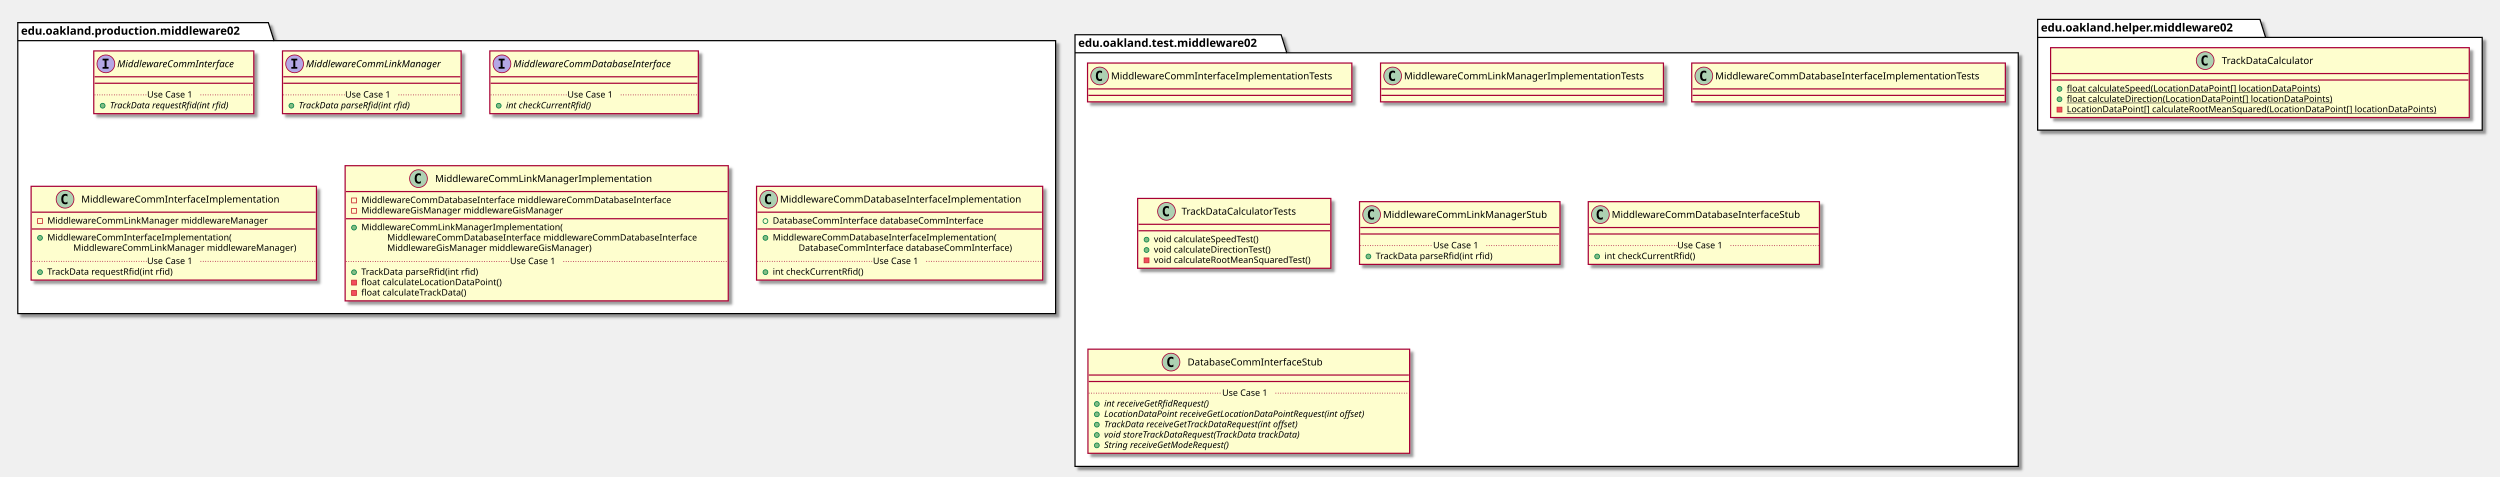
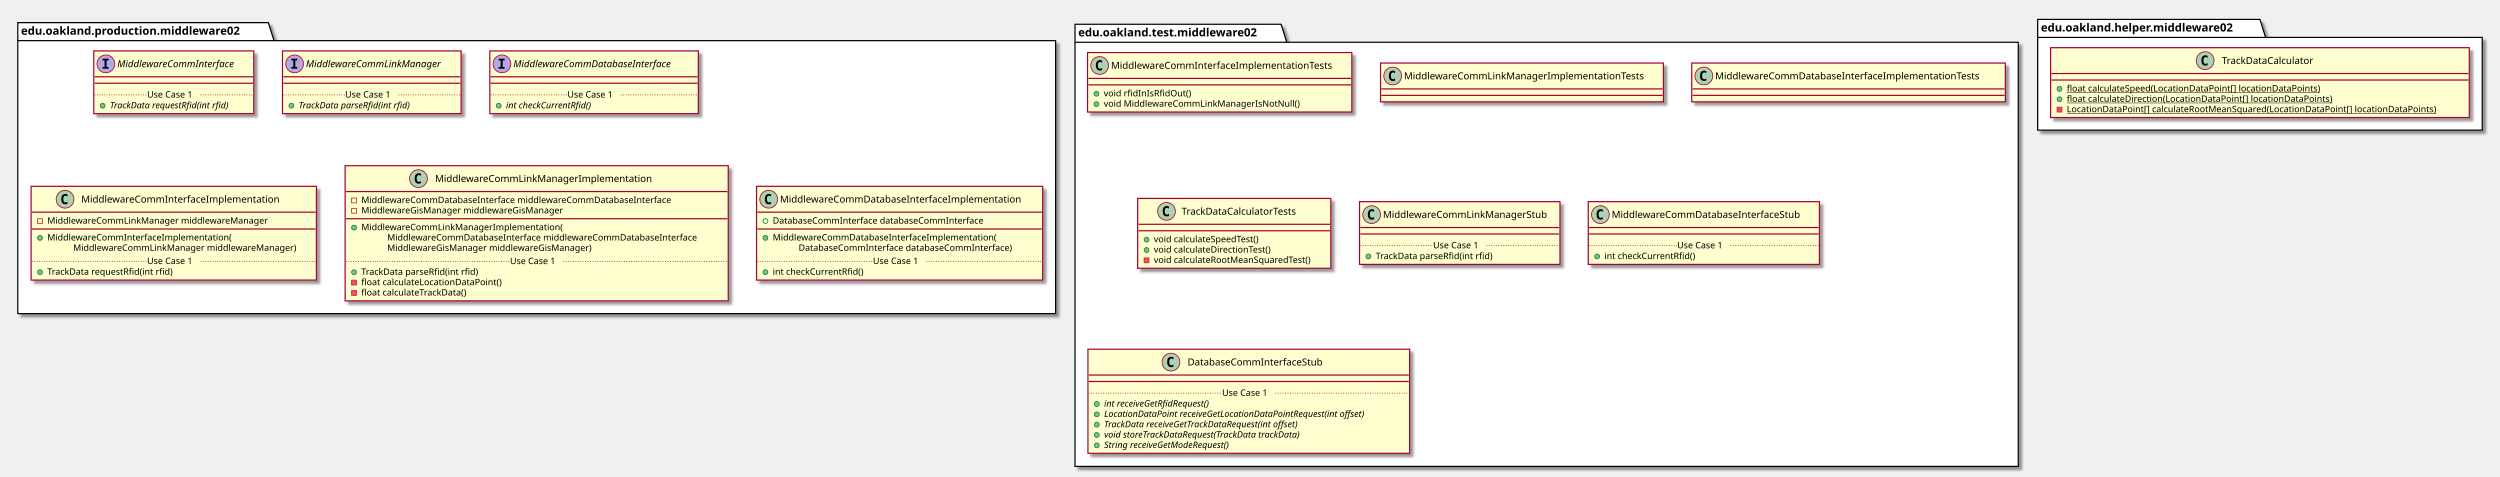
<svg xmlns="http://www.w3.org/2000/svg" contentScriptType="application/ecmascript" contentStyleType="text/css" height="589px" preserveAspectRatio="none" style="width:3093px;height:589px;" version="1.1" viewBox="0 0 3093 589" width="3093px" zoomAndPan="magnify">
  <defs>
-     <filter height="300%" id="f16h0yauale6p2" width="300%" x="-1" y="-1">
+     <filter height="300%" id="f1a4ef5t78n4uz" width="300%" x="-1" y="-1">
      <feGaussianBlur result="blurOut" stdDeviation="2.0" />
      <feColorMatrix in="blurOut" result="blurOut2" type="matrix" values="0 0 0 0 0 0 0 0 0 0 0 0 0 0 0 0 0 0 .4 0" />
      <feOffset dx="4.0" dy="4.0" in="blurOut2" result="blurOut3" />
      <feBlend in="SourceGraphic" in2="blurOut3" mode="normal" />
    </filter>
  </defs>
  <g>
-     <polygon fill="#FFFFFF" filter="url(#f16h0yauale6p2)" points="22,28,332,28,339,50.297,1306,50.297,1306,388,22,388,22,28" style="stroke: #000000; stroke-width: 1.5;" />
+     <polygon fill="#FFFFFF" filter="url(#f1a4ef5t78n4uz)" points="22,28,332,28,339,50.297,1306,50.297,1306,388,22,388,22,28" style="stroke: #000000; stroke-width: 1.5;" />
    <line style="stroke: #000000; stroke-width: 1.5;" x1="22" x2="339" y1="50.297" y2="50.297" />
    <text fill="#000000" font-family="sans-serif" font-size="14" font-weight="bold" lengthAdjust="spacingAndGlyphs" textLength="304" x="26" y="42.995">edu.oakland.production.middleware02</text>
-     <polygon fill="#FFFFFF" filter="url(#f16h0yauale6p2)" points="1330,43,1585,43,1592,65.297,2497,65.297,2497,577,1330,577,1330,43" style="stroke: #000000; stroke-width: 1.5;" />
-     <line style="stroke: #000000; stroke-width: 1.5;" x1="1330" x2="1592" y1="65.297" y2="65.297" />
-     <text fill="#000000" font-family="sans-serif" font-size="14" font-weight="bold" lengthAdjust="spacingAndGlyphs" textLength="249" x="1334" y="57.995">edu.oakland.test.middleware02</text>
-     <polygon fill="#FFFFFF" filter="url(#f16h0yauale6p2)" points="2521,24,2796,24,2803,46.297,3071,46.297,3071,161,2521,161,2521,24" style="stroke: #000000; stroke-width: 1.5;" />
+     <polygon fill="#FFFFFF" filter="url(#f1a4ef5t78n4uz)" points="1330,30,1585,30,1592,52.297,2497,52.297,2497,577,1330,577,1330,30" style="stroke: #000000; stroke-width: 1.5;" />
+     <line style="stroke: #000000; stroke-width: 1.5;" x1="1330" x2="1592" y1="52.297" y2="52.297" />
+     <text fill="#000000" font-family="sans-serif" font-size="14" font-weight="bold" lengthAdjust="spacingAndGlyphs" textLength="249" x="1334" y="44.995">edu.oakland.test.middleware02</text>
+     <polygon fill="#FFFFFF" filter="url(#f1a4ef5t78n4uz)" points="2521,24,2796,24,2803,46.297,3071,46.297,3071,161,2521,161,2521,24" style="stroke: #000000; stroke-width: 1.5;" />
    <line style="stroke: #000000; stroke-width: 1.5;" x1="2521" x2="2803" y1="46.297" y2="46.297" />
    <text fill="#000000" font-family="sans-serif" font-size="14" font-weight="bold" lengthAdjust="spacingAndGlyphs" textLength="269" x="2525" y="38.995">edu.oakland.helper.middleware02</text>
-     <rect fill="#FEFECE" filter="url(#f16h0yauale6p2)" height="77.609" id="MiddlewareCommInterface" style="stroke: #A80036; stroke-width: 1.5;" width="198" x="116" y="63" />
+     <rect fill="#FEFECE" filter="url(#f1a4ef5t78n4uz)" height="77.609" id="MiddlewareCommInterface" style="stroke: #A80036; stroke-width: 1.5;" width="198" x="116" y="63" />
    <ellipse cx="131" cy="79" fill="#B4A7E5" rx="11" ry="11" style="stroke: #A80036; stroke-width: 1.0;" />
    <path d="M126.922,74.766 L126.922,72.609 L134.312,72.609 L134.312,74.766 L131.844,74.766 L131.844,82.844 L134.312,82.844 L134.312,85 L126.922,85 L126.922,82.844 L129.391,82.844 L129.391,74.766 L126.922,74.766 Z " />
    <text fill="#000000" font-family="sans-serif" font-size="12" font-style="italic" lengthAdjust="spacingAndGlyphs" textLength="166" x="145" y="83.154">MiddlewareCommInterface</text>
    <line style="stroke: #A80036; stroke-width: 1.5;" x1="117" x2="313" y1="95" y2="95" />
    <line style="stroke: #A80036; stroke-width: 1.5;" x1="117" x2="313" y1="103" y2="103" />
    <ellipse cx="127" cy="130.805" fill="#84BE84" rx="3" ry="3" style="stroke: #038048; stroke-width: 1.0;" />
    <text fill="#000000" font-family="sans-serif" font-size="11" font-style="italic" lengthAdjust="spacingAndGlyphs" textLength="171" x="136" y="134.015">TrackData requestRfid(int rfid)</text>
    <line style="stroke: #A80036; stroke-width: 1.0; stroke-dasharray: 1.0,2.0;" x1="117" x2="182" y1="117.402" y2="117.402" />
    <text fill="#000000" font-family="sans-serif" font-size="11" lengthAdjust="spacingAndGlyphs" textLength="66" x="182" y="120.71">Use Case 1</text>
    <line style="stroke: #A80036; stroke-width: 1.0; stroke-dasharray: 1.0,2.0;" x1="248" x2="313" y1="117.402" y2="117.402" />
-     <rect fill="#FEFECE" filter="url(#f16h0yauale6p2)" height="77.609" id="MiddlewareCommLinkManager" style="stroke: #A80036; stroke-width: 1.5;" width="221" x="349.5" y="63" />
+     <rect fill="#FEFECE" filter="url(#f1a4ef5t78n4uz)" height="77.609" id="MiddlewareCommLinkManager" style="stroke: #A80036; stroke-width: 1.5;" width="221" x="349.5" y="63" />
    <ellipse cx="364.5" cy="79" fill="#B4A7E5" rx="11" ry="11" style="stroke: #A80036; stroke-width: 1.0;" />
    <path d="M360.422,74.766 L360.422,72.609 L367.812,72.609 L367.812,74.766 L365.344,74.766 L365.344,82.844 L367.812,82.844 L367.812,85 L360.422,85 L360.422,82.844 L362.891,82.844 L362.891,74.766 L360.422,74.766 Z " />
    <text fill="#000000" font-family="sans-serif" font-size="12" font-style="italic" lengthAdjust="spacingAndGlyphs" textLength="189" x="378.5" y="83.154">MiddlewareCommLinkManager</text>
    <line style="stroke: #A80036; stroke-width: 1.5;" x1="350.5" x2="569.5" y1="95" y2="95" />
    <line style="stroke: #A80036; stroke-width: 1.5;" x1="350.5" x2="569.5" y1="103" y2="103" />
    <ellipse cx="360.5" cy="130.805" fill="#84BE84" rx="3" ry="3" style="stroke: #038048; stroke-width: 1.0;" />
    <text fill="#000000" font-family="sans-serif" font-size="11" font-style="italic" lengthAdjust="spacingAndGlyphs" textLength="160" x="369.5" y="134.015">TrackData parseRfid(int rfid)</text>
    <line style="stroke: #A80036; stroke-width: 1.0; stroke-dasharray: 1.0,2.0;" x1="350.5" x2="427" y1="117.402" y2="117.402" />
    <text fill="#000000" font-family="sans-serif" font-size="11" lengthAdjust="spacingAndGlyphs" textLength="66" x="427" y="120.71">Use Case 1</text>
    <line style="stroke: #A80036; stroke-width: 1.0; stroke-dasharray: 1.0,2.0;" x1="493" x2="569.5" y1="117.402" y2="117.402" />
-     <rect fill="#FEFECE" filter="url(#f16h0yauale6p2)" height="77.609" id="MiddlewareCommDatabaseInterface" style="stroke: #A80036; stroke-width: 1.5;" width="258" x="606" y="63" />
+     <rect fill="#FEFECE" filter="url(#f1a4ef5t78n4uz)" height="77.609" id="MiddlewareCommDatabaseInterface" style="stroke: #A80036; stroke-width: 1.5;" width="258" x="606" y="63" />
    <ellipse cx="621" cy="79" fill="#B4A7E5" rx="11" ry="11" style="stroke: #A80036; stroke-width: 1.0;" />
    <path d="M616.922,74.766 L616.922,72.609 L624.312,72.609 L624.312,74.766 L621.844,74.766 L621.844,82.844 L624.312,82.844 L624.312,85 L616.922,85 L616.922,82.844 L619.391,82.844 L619.391,74.766 L616.922,74.766 Z " />
    <text fill="#000000" font-family="sans-serif" font-size="12" font-style="italic" lengthAdjust="spacingAndGlyphs" textLength="226" x="635" y="83.154">MiddlewareCommDatabaseInterface</text>
    <line style="stroke: #A80036; stroke-width: 1.5;" x1="607" x2="863" y1="95" y2="95" />
    <line style="stroke: #A80036; stroke-width: 1.5;" x1="607" x2="863" y1="103" y2="103" />
    <ellipse cx="617" cy="130.805" fill="#84BE84" rx="3" ry="3" style="stroke: #038048; stroke-width: 1.0;" />
    <text fill="#000000" font-family="sans-serif" font-size="11" font-style="italic" lengthAdjust="spacingAndGlyphs" textLength="123" x="626" y="134.015">int checkCurrentRfid()</text>
    <line style="stroke: #A80036; stroke-width: 1.0; stroke-dasharray: 1.0,2.0;" x1="607" x2="702" y1="117.402" y2="117.402" />
    <text fill="#000000" font-family="sans-serif" font-size="11" lengthAdjust="spacingAndGlyphs" textLength="66" x="702" y="120.71">Use Case 1</text>
    <line style="stroke: #A80036; stroke-width: 1.0; stroke-dasharray: 1.0,2.0;" x1="768" x2="863" y1="117.402" y2="117.402" />
-     <rect fill="#FEFECE" filter="url(#f16h0yauale6p2)" height="116.023" id="MiddlewareCommInterfaceImplementation" style="stroke: #A80036; stroke-width: 1.5;" width="353" x="38.5" y="230.5" />
+     <rect fill="#FEFECE" filter="url(#f1a4ef5t78n4uz)" height="116.023" id="MiddlewareCommInterfaceImplementation" style="stroke: #A80036; stroke-width: 1.5;" width="353" x="38.5" y="230.5" />
    <ellipse cx="80.5" cy="246.5" fill="#ADD1B2" rx="11" ry="11" style="stroke: #A80036; stroke-width: 1.0;" />
    <path d="M83.469,252.141 Q82.891,252.438 82.25,252.578 Q81.609,252.734 80.906,252.734 Q78.406,252.734 77.078,251.094 Q75.766,249.438 75.766,246.312 Q75.766,243.188 77.078,241.531 Q78.406,239.875 80.906,239.875 Q81.609,239.875 82.25,240.031 Q82.906,240.188 83.469,240.484 L83.469,243.203 Q82.844,242.625 82.25,242.359 Q81.656,242.078 81.031,242.078 Q79.688,242.078 79,243.156 Q78.312,244.219 78.312,246.312 Q78.312,248.406 79,249.484 Q79.688,250.547 81.031,250.547 Q81.656,250.547 82.25,250.281 Q82.844,250 83.469,249.422 L83.469,252.141 Z " />
    <text fill="#000000" font-family="sans-serif" font-size="12" lengthAdjust="spacingAndGlyphs" textLength="261" x="100.5" y="250.654">MiddlewareCommInterfaceImplementation</text>
    <line style="stroke: #A80036; stroke-width: 1.5;" x1="39.5" x2="390.5" y1="262.5" y2="262.5" />
    <rect fill="none" height="6" style="stroke: #C82930; stroke-width: 1.0;" width="6" x="46.5" y="270.5" />
    <text fill="#000000" font-family="sans-serif" font-size="11" lengthAdjust="spacingAndGlyphs" textLength="291" x="58.5" y="276.71">MiddlewareCommLinkManager middlewareManager</text>
    <line style="stroke: #A80036; stroke-width: 1.5;" x1="39.5" x2="390.5" y1="283.305" y2="283.305" />
    <ellipse cx="49.5" cy="294.305" fill="#84BE84" rx="3" ry="3" style="stroke: #038048; stroke-width: 1.0;" />
    <text fill="#000000" font-family="sans-serif" font-size="11" lengthAdjust="spacingAndGlyphs" textLength="243" x="58.5" y="297.515">MiddlewareCommInterfaceImplementation(</text>
    <text fill="#000000" font-family="sans-serif" font-size="11" lengthAdjust="spacingAndGlyphs" textLength="295" x="90.5" y="310.32">MiddlewareCommLinkManager middlewareManager)</text>
    <ellipse cx="49.5" cy="336.719" fill="#84BE84" rx="3" ry="3" style="stroke: #038048; stroke-width: 1.0;" />
    <text fill="#000000" font-family="sans-serif" font-size="11" lengthAdjust="spacingAndGlyphs" textLength="171" x="58.5" y="339.929">TrackData requestRfid(int rfid)</text>
    <line style="stroke: #A80036; stroke-width: 1.0; stroke-dasharray: 1.0,2.0;" x1="39.5" x2="182" y1="323.316" y2="323.316" />
    <text fill="#000000" font-family="sans-serif" font-size="11" lengthAdjust="spacingAndGlyphs" textLength="66" x="182" y="326.625">Use Case 1</text>
    <line style="stroke: #A80036; stroke-width: 1.0; stroke-dasharray: 1.0,2.0;" x1="248" x2="390.5" y1="323.316" y2="323.316" />
-     <rect fill="#FEFECE" filter="url(#f16h0yauale6p2)" height="167.242" id="MiddlewareCommLinkManagerImplementation" style="stroke: #A80036; stroke-width: 1.5;" width="474" x="427" y="205" />
+     <rect fill="#FEFECE" filter="url(#f1a4ef5t78n4uz)" height="167.242" id="MiddlewareCommLinkManagerImplementation" style="stroke: #A80036; stroke-width: 1.5;" width="474" x="427" y="205" />
    <ellipse cx="517.75" cy="221" fill="#ADD1B2" rx="11" ry="11" style="stroke: #A80036; stroke-width: 1.0;" />
    <path d="M520.719,226.641 Q520.141,226.938 519.5,227.078 Q518.859,227.234 518.156,227.234 Q515.656,227.234 514.328,225.594 Q513.016,223.938 513.016,220.812 Q513.016,217.688 514.328,216.031 Q515.656,214.375 518.156,214.375 Q518.859,214.375 519.5,214.531 Q520.156,214.688 520.719,214.984 L520.719,217.703 Q520.094,217.125 519.5,216.859 Q518.906,216.578 518.281,216.578 Q516.938,216.578 516.25,217.656 Q515.562,218.719 515.562,220.812 Q515.562,222.906 516.25,223.984 Q516.938,225.047 518.281,225.047 Q518.906,225.047 519.5,224.781 Q520.094,224.5 520.719,223.922 L520.719,226.641 Z " />
    <text fill="#000000" font-family="sans-serif" font-size="12" lengthAdjust="spacingAndGlyphs" textLength="284" x="538.25" y="225.154">MiddlewareCommLinkManagerImplementation</text>
    <line style="stroke: #A80036; stroke-width: 1.5;" x1="428" x2="900" y1="237" y2="237" />
    <rect fill="none" height="6" style="stroke: #C82930; stroke-width: 1.0;" width="6" x="435" y="245" />
    <text fill="#000000" font-family="sans-serif" font-size="11" lengthAdjust="spacingAndGlyphs" textLength="416" x="447" y="251.21">MiddlewareCommDatabaseInterface middlewareCommDatabaseInterface</text>
    <rect fill="none" height="6" style="stroke: #C82930; stroke-width: 1.0;" width="6" x="435" y="257.805" />
    <text fill="#000000" font-family="sans-serif" font-size="11" lengthAdjust="spacingAndGlyphs" textLength="270" x="447" y="264.015">MiddlewareGisManager middlewareGisManager</text>
    <line style="stroke: #A80036; stroke-width: 1.5;" x1="428" x2="900" y1="270.609" y2="270.609" />
    <ellipse cx="438" cy="281.609" fill="#84BE84" rx="3" ry="3" style="stroke: #038048; stroke-width: 1.0;" />
    <text fill="#000000" font-family="sans-serif" font-size="11" lengthAdjust="spacingAndGlyphs" textLength="264" x="447" y="284.82">MiddlewareCommLinkManagerImplementation(</text>
    <text fill="#000000" font-family="sans-serif" font-size="11" lengthAdjust="spacingAndGlyphs" textLength="416" x="479" y="297.625">MiddlewareCommDatabaseInterface middlewareCommDatabaseInterface</text>
    <text fill="#000000" font-family="sans-serif" font-size="11" lengthAdjust="spacingAndGlyphs" textLength="274" x="479" y="310.429">MiddlewareGisManager middlewareGisManager)</text>
    <ellipse cx="438" cy="336.828" fill="#84BE84" rx="3" ry="3" style="stroke: #038048; stroke-width: 1.0;" />
    <text fill="#000000" font-family="sans-serif" font-size="11" lengthAdjust="spacingAndGlyphs" textLength="160" x="447" y="340.039">TrackData parseRfid(int rfid)</text>
    <rect fill="#F24D5C" height="6" style="stroke: #C82930; stroke-width: 1.0;" width="6" x="435" y="346.633" />
    <text fill="#000000" font-family="sans-serif" font-size="11" lengthAdjust="spacingAndGlyphs" textLength="188" x="447" y="352.843">float calculateLocationDataPoint()</text>
    <rect fill="#F24D5C" height="6" style="stroke: #C82930; stroke-width: 1.0;" width="6" x="435" y="359.438" />
    <text fill="#000000" font-family="sans-serif" font-size="11" lengthAdjust="spacingAndGlyphs" textLength="144" x="447" y="365.648">float calculateTrackData()</text>
    <line style="stroke: #A80036; stroke-width: 1.0; stroke-dasharray: 1.0,2.0;" x1="428" x2="631" y1="323.426" y2="323.426" />
    <text fill="#000000" font-family="sans-serif" font-size="11" lengthAdjust="spacingAndGlyphs" textLength="66" x="631" y="326.734">Use Case 1</text>
    <line style="stroke: #A80036; stroke-width: 1.0; stroke-dasharray: 1.0,2.0;" x1="697" x2="900" y1="323.426" y2="323.426" />
-     <rect fill="#FEFECE" filter="url(#f16h0yauale6p2)" height="116.023" id="MiddlewareCommDatabaseInterfaceImplementation" style="stroke: #A80036; stroke-width: 1.5;" width="354" x="936" y="230.5" />
+     <rect fill="#FEFECE" filter="url(#f1a4ef5t78n4uz)" height="116.023" id="MiddlewareCommDatabaseInterfaceImplementation" style="stroke: #A80036; stroke-width: 1.5;" width="354" x="936" y="230.5" />
    <ellipse cx="951" cy="246.5" fill="#ADD1B2" rx="11" ry="11" style="stroke: #A80036; stroke-width: 1.0;" />
    <path d="M953.969,252.141 Q953.391,252.438 952.75,252.578 Q952.109,252.734 951.406,252.734 Q948.906,252.734 947.578,251.094 Q946.266,249.438 946.266,246.312 Q946.266,243.188 947.578,241.531 Q948.906,239.875 951.406,239.875 Q952.109,239.875 952.75,240.031 Q953.406,240.188 953.969,240.484 L953.969,243.203 Q953.344,242.625 952.75,242.359 Q952.156,242.078 951.531,242.078 Q950.188,242.078 949.5,243.156 Q948.812,244.219 948.812,246.312 Q948.812,248.406 949.5,249.484 Q950.188,250.547 951.531,250.547 Q952.156,250.547 952.75,250.281 Q953.344,250 953.969,249.422 L953.969,252.141 Z " />
    <text fill="#000000" font-family="sans-serif" font-size="12" lengthAdjust="spacingAndGlyphs" textLength="322" x="965" y="250.654">MiddlewareCommDatabaseInterfaceImplementation</text>
    <line style="stroke: #A80036; stroke-width: 1.5;" x1="937" x2="1289" y1="262.5" y2="262.5" />
    <ellipse cx="947" cy="273.5" fill="none" rx="3" ry="3" style="stroke: #038048; stroke-width: 1.0;" />
    <text fill="#000000" font-family="sans-serif" font-size="11" lengthAdjust="spacingAndGlyphs" textLength="285" x="956" y="276.71">DatabaseCommInterface databaseCommInterface</text>
    <line style="stroke: #A80036; stroke-width: 1.5;" x1="937" x2="1289" y1="283.305" y2="283.305" />
    <ellipse cx="947" cy="294.305" fill="#84BE84" rx="3" ry="3" style="stroke: #038048; stroke-width: 1.0;" />
    <text fill="#000000" font-family="sans-serif" font-size="11" lengthAdjust="spacingAndGlyphs" textLength="297" x="956" y="297.515">MiddlewareCommDatabaseInterfaceImplementation(</text>
    <text fill="#000000" font-family="sans-serif" font-size="11" lengthAdjust="spacingAndGlyphs" textLength="289" x="988" y="310.32">DatabaseCommInterface databaseCommInterface)</text>
    <ellipse cx="947" cy="336.719" fill="#84BE84" rx="3" ry="3" style="stroke: #038048; stroke-width: 1.0;" />
    <text fill="#000000" font-family="sans-serif" font-size="11" lengthAdjust="spacingAndGlyphs" textLength="122" x="956" y="339.929">int checkCurrentRfid()</text>
    <line style="stroke: #A80036; stroke-width: 1.0; stroke-dasharray: 1.0,2.0;" x1="937" x2="1080" y1="323.316" y2="323.316" />
    <text fill="#000000" font-family="sans-serif" font-size="11" lengthAdjust="spacingAndGlyphs" textLength="66" x="1080" y="326.625">Use Case 1</text>
    <line style="stroke: #A80036; stroke-width: 1.0; stroke-dasharray: 1.0,2.0;" x1="1146" x2="1289" y1="323.316" y2="323.316" />
-     <rect fill="#FEFECE" filter="url(#f16h0yauale6p2)" height="48" id="MiddlewareCommInterfaceImplementationTests" style="stroke: #A80036; stroke-width: 1.5;" width="327" x="1345.5" y="78" />
-     <ellipse cx="1360.5" cy="94" fill="#ADD1B2" rx="11" ry="11" style="stroke: #A80036; stroke-width: 1.0;" />
-     <path d="M1363.469,99.641 Q1362.891,99.938 1362.25,100.078 Q1361.609,100.234 1360.906,100.234 Q1358.406,100.234 1357.078,98.594 Q1355.766,96.938 1355.766,93.812 Q1355.766,90.688 1357.078,89.031 Q1358.406,87.375 1360.906,87.375 Q1361.609,87.375 1362.25,87.531 Q1362.906,87.688 1363.469,87.984 L1363.469,90.703 Q1362.844,90.125 1362.25,89.859 Q1361.656,89.578 1361.031,89.578 Q1359.688,89.578 1359,90.656 Q1358.312,91.719 1358.312,93.812 Q1358.312,95.906 1359,96.984 Q1359.688,98.047 1361.031,98.047 Q1361.656,98.047 1362.25,97.781 Q1362.844,97.5 1363.469,96.922 L1363.469,99.641 Z " />
-     <text fill="#000000" font-family="sans-serif" font-size="12" lengthAdjust="spacingAndGlyphs" textLength="295" x="1374.5" y="98.154">MiddlewareCommInterfaceImplementationTests</text>
-     <line style="stroke: #A80036; stroke-width: 1.5;" x1="1346.5" x2="1671.5" y1="110" y2="110" />
-     <line style="stroke: #A80036; stroke-width: 1.5;" x1="1346.5" x2="1671.5" y1="118" y2="118" />
-     <rect fill="#FEFECE" filter="url(#f16h0yauale6p2)" height="48" id="MiddlewareCommLinkManagerImplementationTests" style="stroke: #A80036; stroke-width: 1.5;" width="350" x="1708" y="78" />
+     <rect fill="#FEFECE" filter="url(#f1a4ef5t78n4uz)" height="73.609" id="MiddlewareCommInterfaceImplementationTests" style="stroke: #A80036; stroke-width: 1.5;" width="327" x="1345.5" y="65" />
+     <ellipse cx="1360.5" cy="81" fill="#ADD1B2" rx="11" ry="11" style="stroke: #A80036; stroke-width: 1.0;" />
+     <path d="M1363.469,86.641 Q1362.891,86.938 1362.25,87.078 Q1361.609,87.234 1360.906,87.234 Q1358.406,87.234 1357.078,85.594 Q1355.766,83.938 1355.766,80.812 Q1355.766,77.688 1357.078,76.031 Q1358.406,74.375 1360.906,74.375 Q1361.609,74.375 1362.25,74.531 Q1362.906,74.688 1363.469,74.984 L1363.469,77.703 Q1362.844,77.125 1362.25,76.859 Q1361.656,76.578 1361.031,76.578 Q1359.688,76.578 1359,77.656 Q1358.312,78.719 1358.312,80.812 Q1358.312,82.906 1359,83.984 Q1359.688,85.047 1361.031,85.047 Q1361.656,85.047 1362.25,84.781 Q1362.844,84.5 1363.469,83.922 L1363.469,86.641 Z " />
+     <text fill="#000000" font-family="sans-serif" font-size="12" lengthAdjust="spacingAndGlyphs" textLength="295" x="1374.5" y="85.154">MiddlewareCommInterfaceImplementationTests</text>
+     <line style="stroke: #A80036; stroke-width: 1.5;" x1="1346.5" x2="1671.5" y1="97" y2="97" />
+     <line style="stroke: #A80036; stroke-width: 1.5;" x1="1346.5" x2="1671.5" y1="105" y2="105" />
+     <ellipse cx="1356.5" cy="116" fill="#84BE84" rx="3" ry="3" style="stroke: #038048; stroke-width: 1.0;" />
+     <text fill="#000000" font-family="sans-serif" font-size="11" lengthAdjust="spacingAndGlyphs" textLength="115" x="1365.5" y="119.21">void rfidInIsRfidOut()</text>
+     <ellipse cx="1356.5" cy="128.805" fill="#84BE84" rx="3" ry="3" style="stroke: #038048; stroke-width: 1.0;" />
+     <text fill="#000000" font-family="sans-serif" font-size="11" lengthAdjust="spacingAndGlyphs" textLength="257" x="1365.5" y="132.015">void MiddlewareCommLinkManagerIsNotNull()</text>
+     <rect fill="#FEFECE" filter="url(#f1a4ef5t78n4uz)" height="48" id="MiddlewareCommLinkManagerImplementationTests" style="stroke: #A80036; stroke-width: 1.5;" width="350" x="1708" y="78" />
    <ellipse cx="1723" cy="94" fill="#ADD1B2" rx="11" ry="11" style="stroke: #A80036; stroke-width: 1.0;" />
    <path d="M1725.969,99.641 Q1725.391,99.938 1724.75,100.078 Q1724.109,100.234 1723.406,100.234 Q1720.906,100.234 1719.578,98.594 Q1718.266,96.938 1718.266,93.812 Q1718.266,90.688 1719.578,89.031 Q1720.906,87.375 1723.406,87.375 Q1724.109,87.375 1724.75,87.531 Q1725.406,87.688 1725.969,87.984 L1725.969,90.703 Q1725.344,90.125 1724.75,89.859 Q1724.156,89.578 1723.531,89.578 Q1722.188,89.578 1721.5,90.656 Q1720.812,91.719 1720.812,93.812 Q1720.812,95.906 1721.5,96.984 Q1722.188,98.047 1723.531,98.047 Q1724.156,98.047 1724.75,97.781 Q1725.344,97.5 1725.969,96.922 L1725.969,99.641 Z " />
    <text fill="#000000" font-family="sans-serif" font-size="12" lengthAdjust="spacingAndGlyphs" textLength="318" x="1737" y="98.154">MiddlewareCommLinkManagerImplementationTests</text>
    <line style="stroke: #A80036; stroke-width: 1.5;" x1="1709" x2="2057" y1="110" y2="110" />
    <line style="stroke: #A80036; stroke-width: 1.5;" x1="1709" x2="2057" y1="118" y2="118" />
-     <rect fill="#FEFECE" filter="url(#f16h0yauale6p2)" height="48" id="MiddlewareCommDatabaseInterfaceImplementationTests" style="stroke: #A80036; stroke-width: 1.5;" width="388" x="2093" y="78" />
+     <rect fill="#FEFECE" filter="url(#f1a4ef5t78n4uz)" height="48" id="MiddlewareCommDatabaseInterfaceImplementationTests" style="stroke: #A80036; stroke-width: 1.5;" width="388" x="2093" y="78" />
    <ellipse cx="2108" cy="94" fill="#ADD1B2" rx="11" ry="11" style="stroke: #A80036; stroke-width: 1.0;" />
    <path d="M2110.969,99.641 Q2110.391,99.938 2109.75,100.078 Q2109.109,100.234 2108.406,100.234 Q2105.906,100.234 2104.578,98.594 Q2103.266,96.938 2103.266,93.812 Q2103.266,90.688 2104.578,89.031 Q2105.906,87.375 2108.406,87.375 Q2109.109,87.375 2109.75,87.531 Q2110.406,87.688 2110.969,87.984 L2110.969,90.703 Q2110.344,90.125 2109.75,89.859 Q2109.156,89.578 2108.531,89.578 Q2107.188,89.578 2106.5,90.656 Q2105.812,91.719 2105.812,93.812 Q2105.812,95.906 2106.5,96.984 Q2107.188,98.047 2108.531,98.047 Q2109.156,98.047 2109.75,97.781 Q2110.344,97.5 2110.969,96.922 L2110.969,99.641 Z " />
    <text fill="#000000" font-family="sans-serif" font-size="12" lengthAdjust="spacingAndGlyphs" textLength="356" x="2122" y="98.154">MiddlewareCommDatabaseInterfaceImplementationTests</text>
    <line style="stroke: #A80036; stroke-width: 1.5;" x1="2094" x2="2480" y1="110" y2="110" />
    <line style="stroke: #A80036; stroke-width: 1.5;" x1="2094" x2="2480" y1="118" y2="118" />
-     <rect fill="#FEFECE" filter="url(#f16h0yauale6p2)" height="86.414" id="TrackDataCalculatorTests" style="stroke: #A80036; stroke-width: 1.5;" width="239" x="1407.5" y="245.5" />
+     <rect fill="#FEFECE" filter="url(#f1a4ef5t78n4uz)" height="86.414" id="TrackDataCalculatorTests" style="stroke: #A80036; stroke-width: 1.5;" width="239" x="1407.5" y="245.5" />
    <ellipse cx="1443.2" cy="261.5" fill="#ADD1B2" rx="11" ry="11" style="stroke: #A80036; stroke-width: 1.0;" />
    <path d="M1446.169,267.141 Q1445.591,267.438 1444.95,267.578 Q1444.309,267.734 1443.606,267.734 Q1441.106,267.734 1439.778,266.094 Q1438.466,264.438 1438.466,261.312 Q1438.466,258.188 1439.778,256.531 Q1441.106,254.875 1443.606,254.875 Q1444.309,254.875 1444.95,255.031 Q1445.606,255.188 1446.169,255.484 L1446.169,258.203 Q1445.544,257.625 1444.95,257.359 Q1444.356,257.078 1443.731,257.078 Q1442.388,257.078 1441.7,258.156 Q1441.013,259.219 1441.013,261.312 Q1441.013,263.406 1441.7,264.484 Q1442.388,265.547 1443.731,265.547 Q1444.356,265.547 1444.95,265.281 Q1445.544,265 1446.169,264.422 L1446.169,267.141 Z " />
    <text fill="#000000" font-family="sans-serif" font-size="12" lengthAdjust="spacingAndGlyphs" textLength="161" x="1461.8" y="265.654">TrackDataCalculatorTests</text>
    <line style="stroke: #A80036; stroke-width: 1.5;" x1="1408.5" x2="1645.5" y1="277.5" y2="277.5" />
    <line style="stroke: #A80036; stroke-width: 1.5;" x1="1408.5" x2="1645.5" y1="285.5" y2="285.5" />
    <ellipse cx="1418.5" cy="296.5" fill="#84BE84" rx="3" ry="3" style="stroke: #038048; stroke-width: 1.0;" />
    <text fill="#000000" font-family="sans-serif" font-size="11" lengthAdjust="spacingAndGlyphs" textLength="146" x="1427.5" y="299.71">void calculateSpeedTest()</text>
    <ellipse cx="1418.5" cy="309.305" fill="#84BE84" rx="3" ry="3" style="stroke: #038048; stroke-width: 1.0;" />
    <text fill="#000000" font-family="sans-serif" font-size="11" lengthAdjust="spacingAndGlyphs" textLength="160" x="1427.5" y="312.515">void calculateDirectionTest()</text>
    <rect fill="#F24D5C" height="6" style="stroke: #C82930; stroke-width: 1.0;" width="6" x="1415.5" y="319.109" />
    <text fill="#000000" font-family="sans-serif" font-size="11" lengthAdjust="spacingAndGlyphs" textLength="213" x="1427.5" y="325.32">void calculateRootMeanSquaredTest()</text>
-     <rect fill="#FEFECE" filter="url(#f16h0yauale6p2)" height="77.609" id="MiddlewareCommLinkManagerStub" style="stroke: #A80036; stroke-width: 1.5;" width="248" x="1682" y="249.5" />
+     <rect fill="#FEFECE" filter="url(#f1a4ef5t78n4uz)" height="77.609" id="MiddlewareCommLinkManagerStub" style="stroke: #A80036; stroke-width: 1.5;" width="248" x="1682" y="249.5" />
    <ellipse cx="1697" cy="265.5" fill="#ADD1B2" rx="11" ry="11" style="stroke: #A80036; stroke-width: 1.0;" />
    <path d="M1699.969,271.141 Q1699.391,271.438 1698.75,271.578 Q1698.109,271.734 1697.406,271.734 Q1694.906,271.734 1693.578,270.094 Q1692.266,268.438 1692.266,265.312 Q1692.266,262.188 1693.578,260.531 Q1694.906,258.875 1697.406,258.875 Q1698.109,258.875 1698.75,259.031 Q1699.406,259.188 1699.969,259.484 L1699.969,262.203 Q1699.344,261.625 1698.75,261.359 Q1698.156,261.078 1697.531,261.078 Q1696.188,261.078 1695.5,262.156 Q1694.812,263.219 1694.812,265.312 Q1694.812,267.406 1695.5,268.484 Q1696.188,269.547 1697.531,269.547 Q1698.156,269.547 1698.75,269.281 Q1699.344,269 1699.969,268.422 L1699.969,271.141 Z " />
    <text fill="#000000" font-family="sans-serif" font-size="12" lengthAdjust="spacingAndGlyphs" textLength="216" x="1711" y="269.654">MiddlewareCommLinkManagerStub</text>
    <line style="stroke: #A80036; stroke-width: 1.5;" x1="1683" x2="1929" y1="281.5" y2="281.5" />
    <line style="stroke: #A80036; stroke-width: 1.5;" x1="1683" x2="1929" y1="289.5" y2="289.5" />
    <ellipse cx="1693" cy="317.305" fill="#84BE84" rx="3" ry="3" style="stroke: #038048; stroke-width: 1.0;" />
    <text fill="#000000" font-family="sans-serif" font-size="11" lengthAdjust="spacingAndGlyphs" textLength="160" x="1702" y="320.515">TrackData parseRfid(int rfid)</text>
    <line style="stroke: #A80036; stroke-width: 1.0; stroke-dasharray: 1.0,2.0;" x1="1683" x2="1773" y1="303.902" y2="303.902" />
    <text fill="#000000" font-family="sans-serif" font-size="11" lengthAdjust="spacingAndGlyphs" textLength="66" x="1773" y="307.21">Use Case 1</text>
    <line style="stroke: #A80036; stroke-width: 1.0; stroke-dasharray: 1.0,2.0;" x1="1839" x2="1929" y1="303.902" y2="303.902" />
-     <rect fill="#FEFECE" filter="url(#f16h0yauale6p2)" height="77.609" id="MiddlewareCommDatabaseInterfaceStub" style="stroke: #A80036; stroke-width: 1.5;" width="286" x="1965" y="249.5" />
+     <rect fill="#FEFECE" filter="url(#f1a4ef5t78n4uz)" height="77.609" id="MiddlewareCommDatabaseInterfaceStub" style="stroke: #A80036; stroke-width: 1.5;" width="286" x="1965" y="249.5" />
    <ellipse cx="1980" cy="265.5" fill="#ADD1B2" rx="11" ry="11" style="stroke: #A80036; stroke-width: 1.0;" />
    <path d="M1982.969,271.141 Q1982.391,271.438 1981.75,271.578 Q1981.109,271.734 1980.406,271.734 Q1977.906,271.734 1976.578,270.094 Q1975.266,268.438 1975.266,265.312 Q1975.266,262.188 1976.578,260.531 Q1977.906,258.875 1980.406,258.875 Q1981.109,258.875 1981.75,259.031 Q1982.406,259.188 1982.969,259.484 L1982.969,262.203 Q1982.344,261.625 1981.75,261.359 Q1981.156,261.078 1980.531,261.078 Q1979.188,261.078 1978.5,262.156 Q1977.812,263.219 1977.812,265.312 Q1977.812,267.406 1978.5,268.484 Q1979.188,269.547 1980.531,269.547 Q1981.156,269.547 1981.75,269.281 Q1982.344,269 1982.969,268.422 L1982.969,271.141 Z " />
    <text fill="#000000" font-family="sans-serif" font-size="12" lengthAdjust="spacingAndGlyphs" textLength="254" x="1994" y="269.654">MiddlewareCommDatabaseInterfaceStub</text>
    <line style="stroke: #A80036; stroke-width: 1.5;" x1="1966" x2="2250" y1="281.5" y2="281.5" />
    <line style="stroke: #A80036; stroke-width: 1.5;" x1="1966" x2="2250" y1="289.5" y2="289.5" />
    <ellipse cx="1976" cy="317.305" fill="#84BE84" rx="3" ry="3" style="stroke: #038048; stroke-width: 1.0;" />
    <text fill="#000000" font-family="sans-serif" font-size="11" lengthAdjust="spacingAndGlyphs" textLength="122" x="1985" y="320.515">int checkCurrentRfid()</text>
    <line style="stroke: #A80036; stroke-width: 1.0; stroke-dasharray: 1.0,2.0;" x1="1966" x2="2075" y1="303.902" y2="303.902" />
    <text fill="#000000" font-family="sans-serif" font-size="11" lengthAdjust="spacingAndGlyphs" textLength="66" x="2075" y="307.21">Use Case 1</text>
    <line style="stroke: #A80036; stroke-width: 1.0; stroke-dasharray: 1.0,2.0;" x1="2141" x2="2250" y1="303.902" y2="303.902" />
-     <rect fill="#FEFECE" filter="url(#f16h0yauale6p2)" height="128.828" id="DatabaseCommInterfaceStub" style="stroke: #A80036; stroke-width: 1.5;" width="398" x="1346" y="432" />
+     <rect fill="#FEFECE" filter="url(#f1a4ef5t78n4uz)" height="128.828" id="DatabaseCommInterfaceStub" style="stroke: #A80036; stroke-width: 1.5;" width="398" x="1346" y="432" />
    <ellipse cx="1448.75" cy="448" fill="#ADD1B2" rx="11" ry="11" style="stroke: #A80036; stroke-width: 1.0;" />
    <path d="M1451.719,453.641 Q1451.141,453.938 1450.5,454.078 Q1449.859,454.234 1449.156,454.234 Q1446.656,454.234 1445.328,452.594 Q1444.016,450.938 1444.016,447.812 Q1444.016,444.688 1445.328,443.031 Q1446.656,441.375 1449.156,441.375 Q1449.859,441.375 1450.5,441.531 Q1451.156,441.688 1451.719,441.984 L1451.719,444.703 Q1451.094,444.125 1450.5,443.859 Q1449.906,443.578 1449.281,443.578 Q1447.938,443.578 1447.25,444.656 Q1446.562,445.719 1446.562,447.812 Q1446.562,449.906 1447.25,450.984 Q1447.938,452.047 1449.281,452.047 Q1449.906,452.047 1450.5,451.781 Q1451.094,451.5 1451.719,450.922 L1451.719,453.641 Z " />
    <text fill="#000000" font-family="sans-serif" font-size="12" lengthAdjust="spacingAndGlyphs" textLength="184" x="1469.25" y="452.154">DatabaseCommInterfaceStub</text>
    <line style="stroke: #A80036; stroke-width: 1.5;" x1="1347" x2="1743" y1="464" y2="464" />
    <line style="stroke: #A80036; stroke-width: 1.5;" x1="1347" x2="1743" y1="472" y2="472" />
    <ellipse cx="1357" cy="499.805" fill="#84BE84" rx="3" ry="3" style="stroke: #038048; stroke-width: 1.0;" />
    <text fill="#000000" font-family="sans-serif" font-size="11" font-style="italic" lengthAdjust="spacingAndGlyphs" textLength="156" x="1366" y="503.015">int receiveGetRfidRequest()</text>
    <ellipse cx="1357" cy="512.609" fill="#84BE84" rx="3" ry="3" style="stroke: #038048; stroke-width: 1.0;" />
    <text fill="#000000" font-family="sans-serif" font-size="11" font-style="italic" lengthAdjust="spacingAndGlyphs" textLength="372" x="1366" y="515.82">LocationDataPoint receiveGetLocationDataPointRequest(int offset)</text>
    <ellipse cx="1357" cy="525.414" fill="#84BE84" rx="3" ry="3" style="stroke: #038048; stroke-width: 1.0;" />
    <text fill="#000000" font-family="sans-serif" font-size="11" font-style="italic" lengthAdjust="spacingAndGlyphs" textLength="284" x="1366" y="528.625">TrackData receiveGetTrackDataRequest(int offset)</text>
    <ellipse cx="1357" cy="538.219" fill="#84BE84" rx="3" ry="3" style="stroke: #038048; stroke-width: 1.0;" />
    <text fill="#000000" font-family="sans-serif" font-size="11" font-style="italic" lengthAdjust="spacingAndGlyphs" textLength="283" x="1366" y="541.429">void storeTrackDataRequest(TrackData trackData)</text>
    <ellipse cx="1357" cy="551.023" fill="#84BE84" rx="3" ry="3" style="stroke: #038048; stroke-width: 1.0;" />
    <text fill="#000000" font-family="sans-serif" font-size="11" font-style="italic" lengthAdjust="spacingAndGlyphs" textLength="183" x="1366" y="554.234">String receiveGetModeRequest()</text>
    <line style="stroke: #A80036; stroke-width: 1.0; stroke-dasharray: 1.0,2.0;" x1="1347" x2="1512" y1="486.402" y2="486.402" />
    <text fill="#000000" font-family="sans-serif" font-size="11" lengthAdjust="spacingAndGlyphs" textLength="66" x="1512" y="489.71">Use Case 1</text>
    <line style="stroke: #A80036; stroke-width: 1.0; stroke-dasharray: 1.0,2.0;" x1="1578" x2="1743" y1="486.402" y2="486.402" />
-     <rect fill="#FEFECE" filter="url(#f16h0yauale6p2)" height="86.414" id="TrackDataCalculator" style="stroke: #A80036; stroke-width: 1.5;" width="518" x="2537" y="59" />
+     <rect fill="#FEFECE" filter="url(#f1a4ef5t78n4uz)" height="86.414" id="TrackDataCalculator" style="stroke: #A80036; stroke-width: 1.5;" width="518" x="2537" y="59" />
    <ellipse cx="2728.25" cy="75" fill="#ADD1B2" rx="11" ry="11" style="stroke: #A80036; stroke-width: 1.0;" />
    <path d="M2731.219,80.641 Q2730.641,80.938 2730,81.078 Q2729.359,81.234 2728.656,81.234 Q2726.156,81.234 2724.828,79.594 Q2723.516,77.938 2723.516,74.812 Q2723.516,71.688 2724.828,70.031 Q2726.156,68.375 2728.656,68.375 Q2729.359,68.375 2730,68.531 Q2730.656,68.688 2731.219,68.984 L2731.219,71.703 Q2730.594,71.125 2730,70.859 Q2729.406,70.578 2728.781,70.578 Q2727.438,70.578 2726.75,71.656 Q2726.062,72.719 2726.062,74.812 Q2726.062,76.906 2726.75,77.984 Q2727.438,79.047 2728.781,79.047 Q2729.406,79.047 2730,78.781 Q2730.594,78.5 2731.219,77.922 L2731.219,80.641 Z " />
    <text fill="#000000" font-family="sans-serif" font-size="12" lengthAdjust="spacingAndGlyphs" textLength="127" x="2748.75" y="79.154">TrackDataCalculator</text>
    <line style="stroke: #A80036; stroke-width: 1.5;" x1="2538" x2="3054" y1="91" y2="91" />
    <line style="stroke: #A80036; stroke-width: 1.5;" x1="2538" x2="3054" y1="99" y2="99" />
    <ellipse cx="2548" cy="110" fill="#84BE84" rx="3" ry="3" style="stroke: #038048; stroke-width: 1.0;" />
    <text fill="#000000" font-family="sans-serif" font-size="11" lengthAdjust="spacingAndGlyphs" text-decoration="underline" textLength="341" x="2557" y="113.21">float calculateSpeed(LocationDataPoint[] locationDataPoints)</text>
    <ellipse cx="2548" cy="122.805" fill="#84BE84" rx="3" ry="3" style="stroke: #038048; stroke-width: 1.0;" />
    <text fill="#000000" font-family="sans-serif" font-size="11" lengthAdjust="spacingAndGlyphs" text-decoration="underline" textLength="355" x="2557" y="126.015">float calculateDirection(LocationDataPoint[] locationDataPoints)</text>
    <rect fill="#F24D5C" height="6" style="stroke: #C82930; stroke-width: 1.0;" width="6" x="2545" y="132.609" />
    <text fill="#000000" font-family="sans-serif" font-size="11" lengthAdjust="spacingAndGlyphs" text-decoration="underline" textLength="492" x="2557" y="138.82">LocationDataPoint[] calculateRootMeanSquared(LocationDataPoint[] locationDataPoints)</text>
  </g>
</svg>
